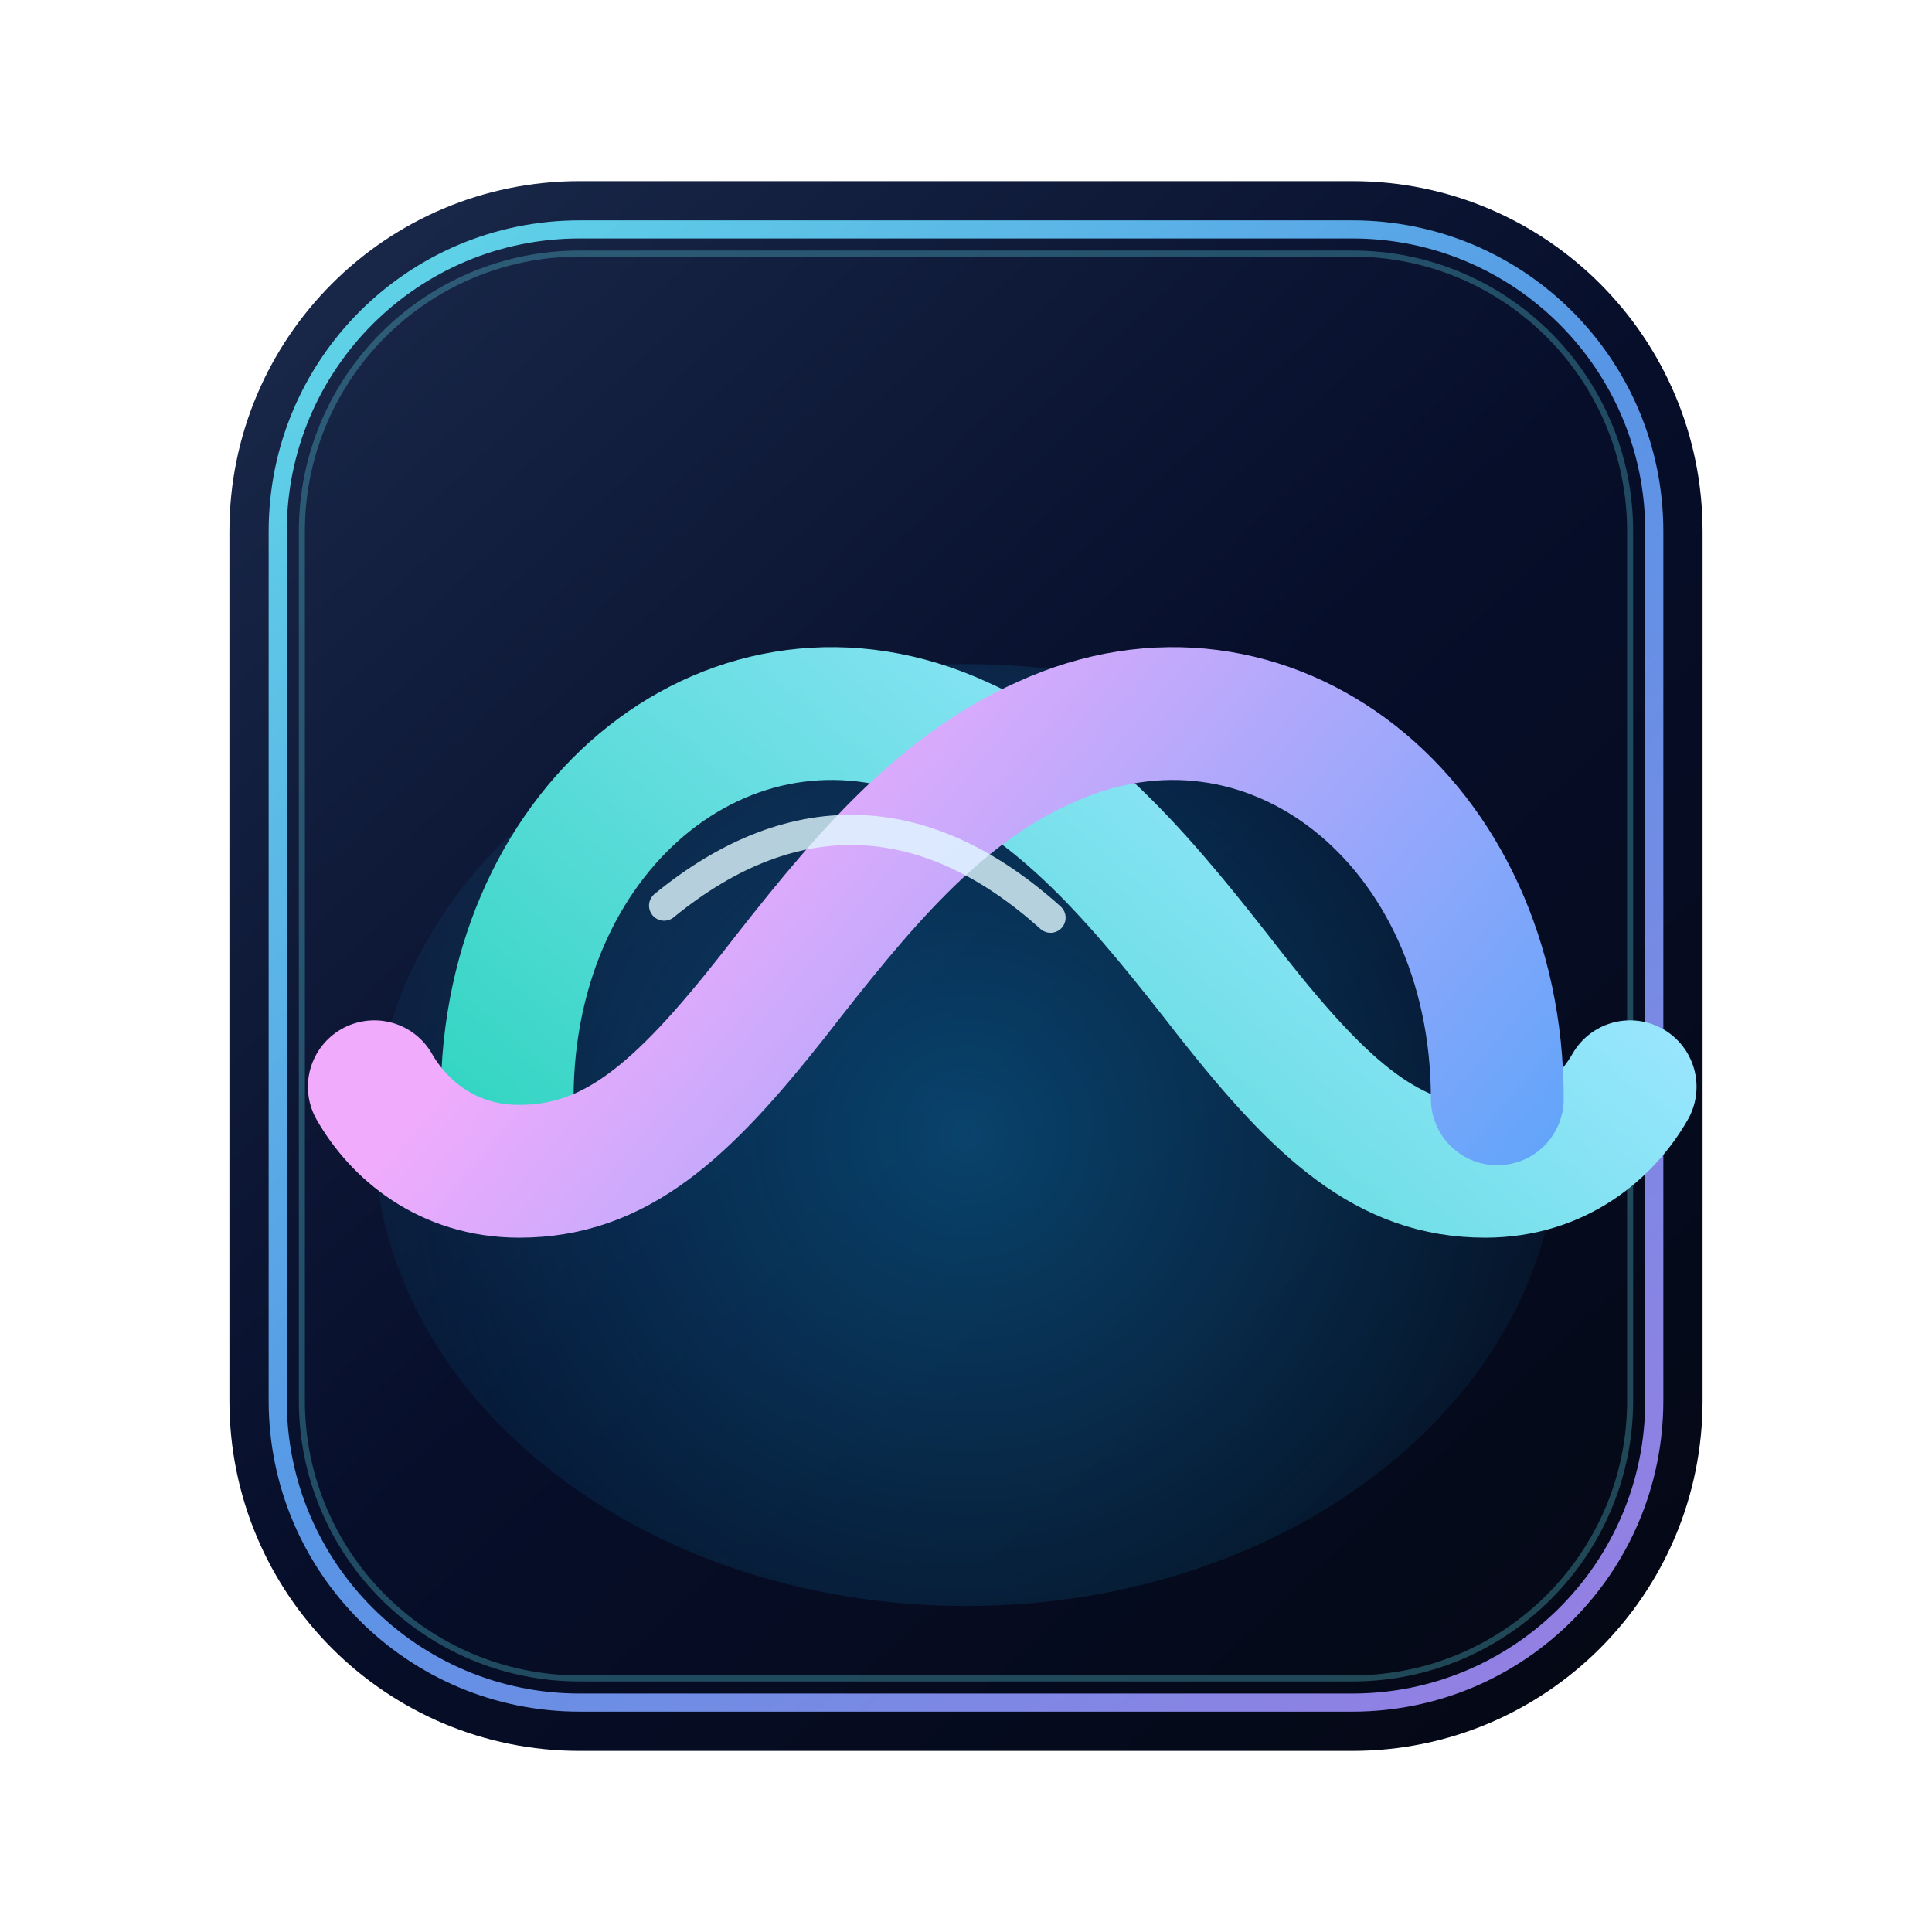
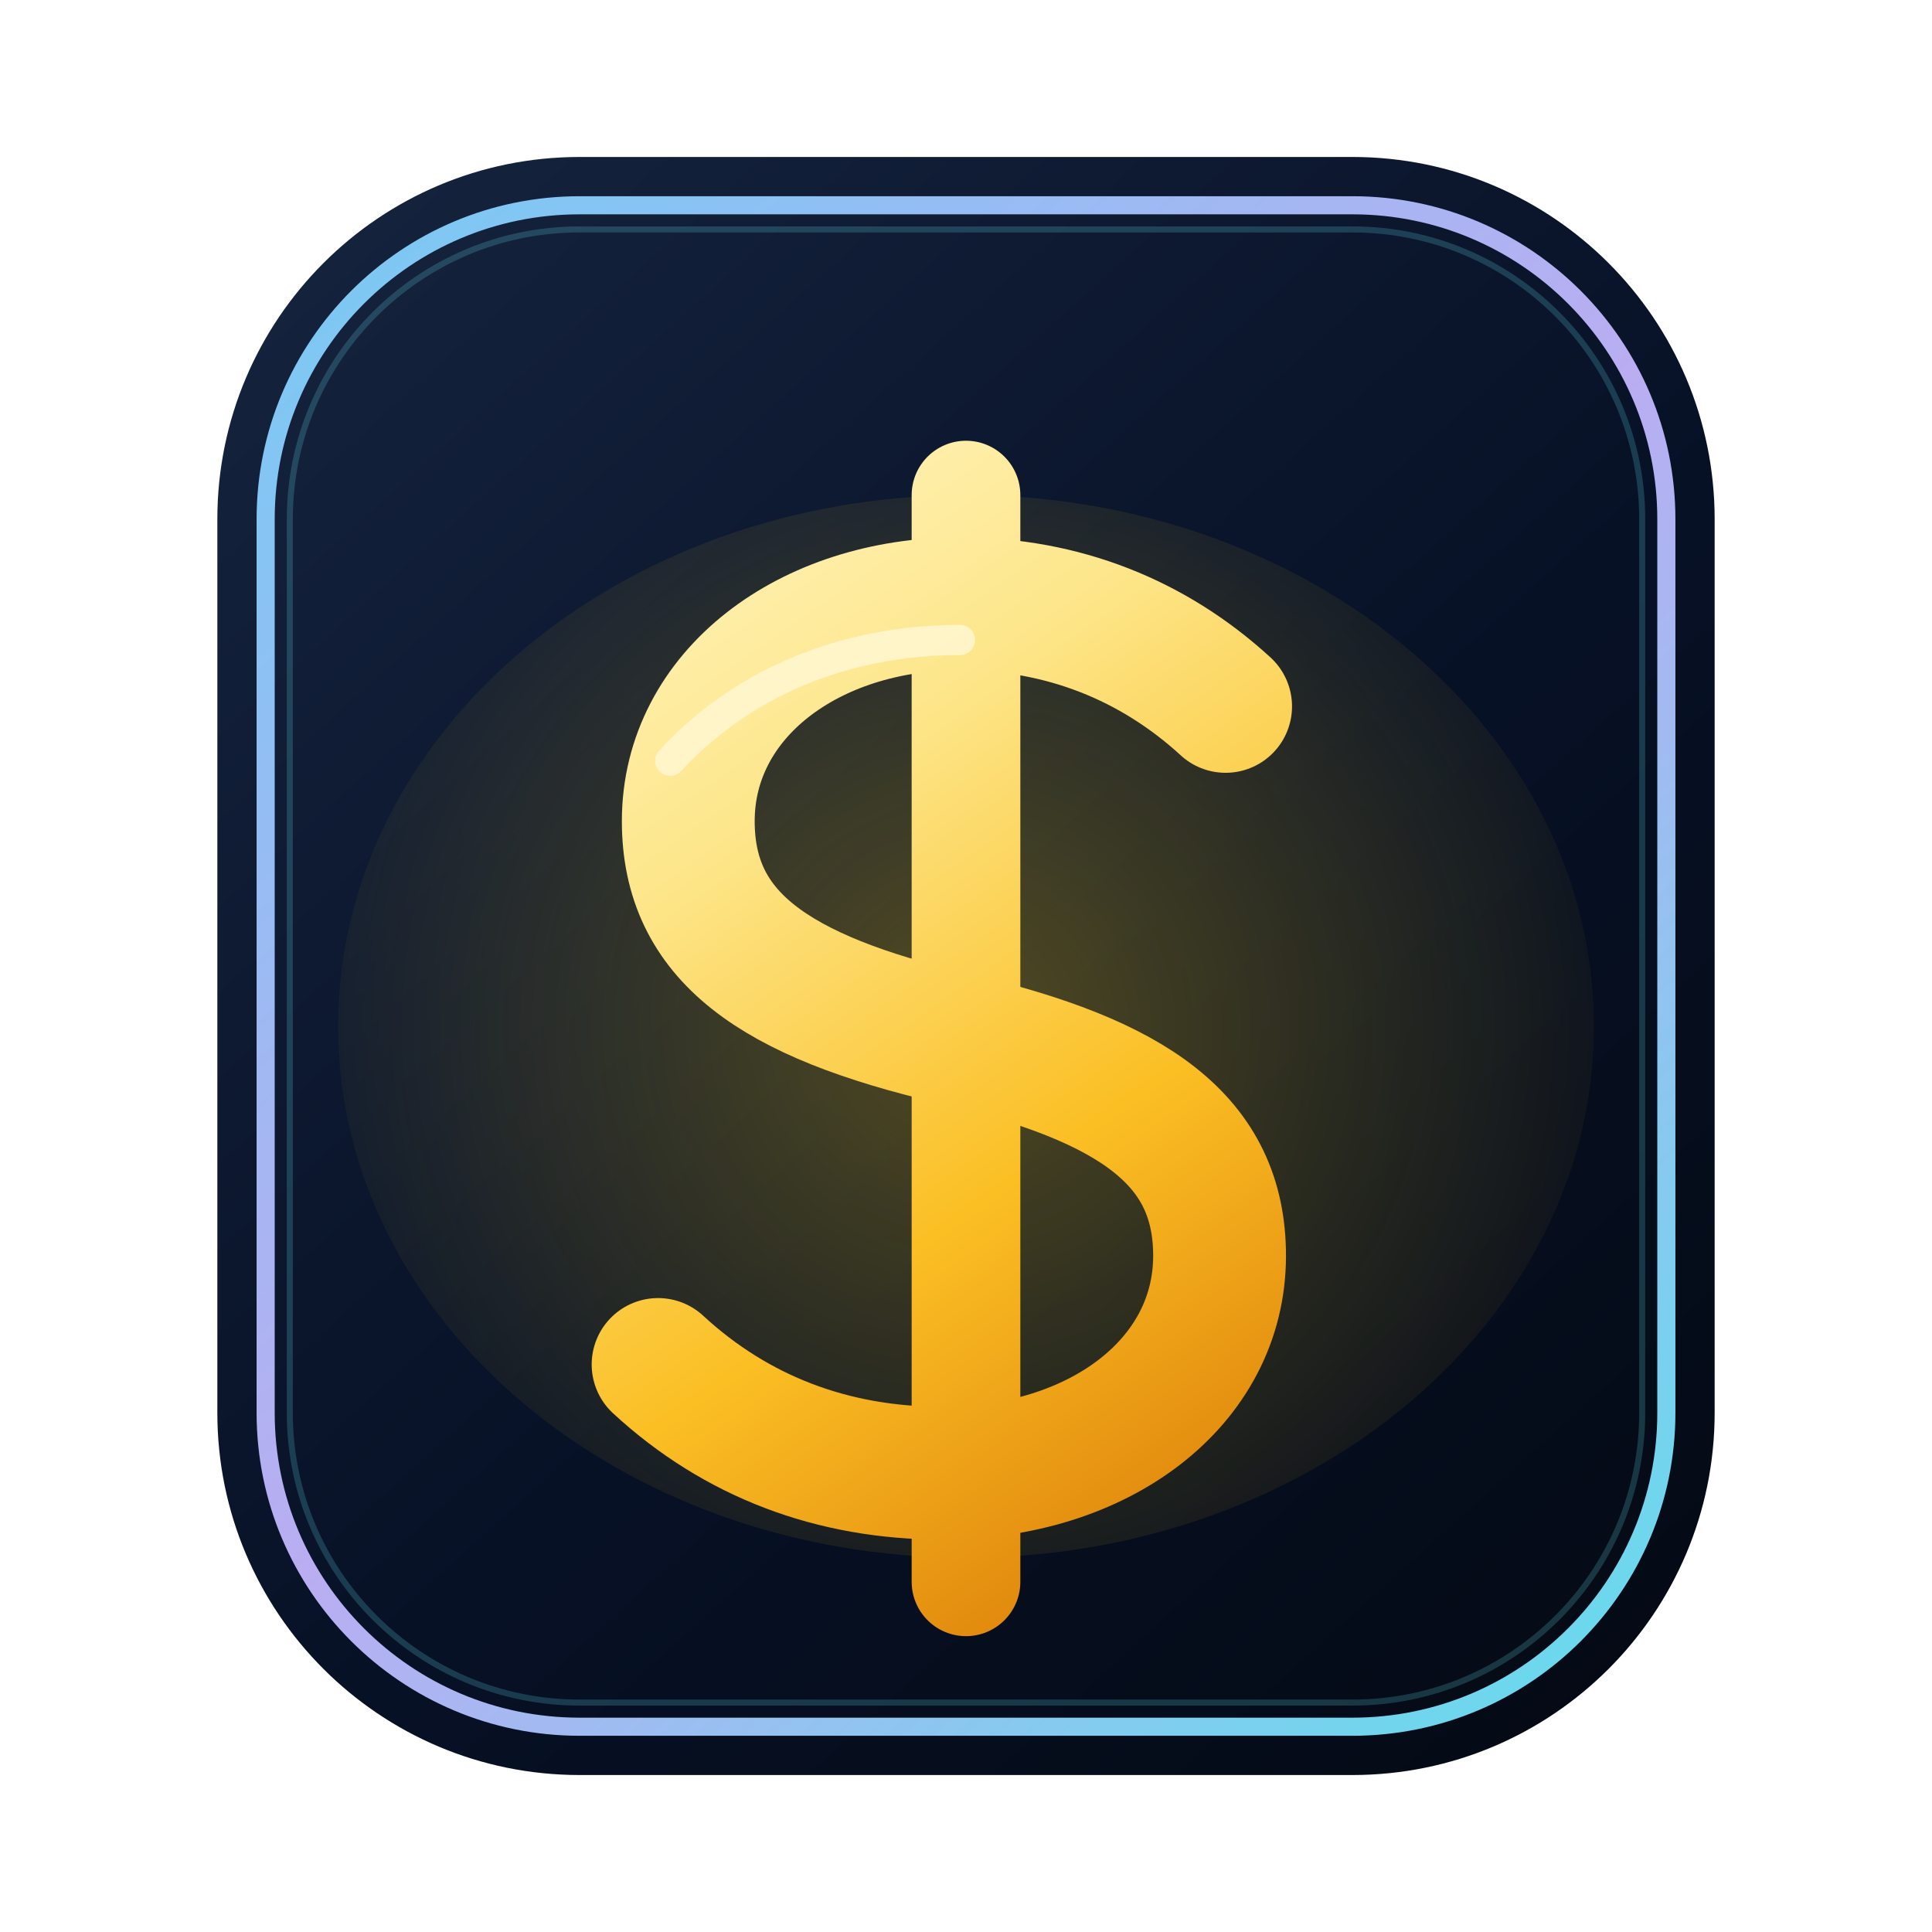
<svg xmlns="http://www.w3.org/2000/svg" width="320" height="320" viewBox="0 0 320 320" fill="none">
  <defs>
-     <linearGradient id="panel" x1="38" y1="32" x2="280" y2="292" gradientUnits="userSpaceOnUse">
-       <stop stop-color="#1B2A4C" />
-       <stop offset="0.5" stop-color="#060E2A" />
-       <stop offset="1" stop-color="#050813" />
+     <linearGradient id="bg" x1="40" y1="26" x2="284" y2="296" gradientUnits="userSpaceOnUse">
+       <stop stop-color="#16243F" />
+       <stop offset="0.55" stop-color="#071126" />
+       <stop offset="1" stop-color="#040912" />
    </linearGradient>
-     <linearGradient id="frame" x1="56" y1="44" x2="266" y2="280" gradientUnits="userSpaceOnUse">
-       <stop stop-color="#67E8F9" />
-       <stop offset="0.48" stop-color="#60A5FA" />
-       <stop offset="1" stop-color="#A78BFA" />
+     <linearGradient id="frame" x1="48" y1="34" x2="276" y2="286" gradientUnits="userSpaceOnUse">
+       <stop stop-color="#7DD3FC" />
+       <stop offset="0.5" stop-color="#C4B5FD" />
+       <stop offset="1" stop-color="#67E8F9" />
    </linearGradient>
-     <linearGradient id="loopA" x1="90" y1="206" x2="188" y2="92" gradientUnits="userSpaceOnUse">
-       <stop stop-color="#2DD4BF" />
-       <stop offset="1" stop-color="#9AE6FF" />
+     <linearGradient id="gold" x1="104" y1="78" x2="226" y2="254" gradientUnits="userSpaceOnUse">
+       <stop stop-color="#FFF4BF" />
+       <stop offset="0.28" stop-color="#FDE68A" />
+       <stop offset="0.62" stop-color="#FBBF24" />
+       <stop offset="1" stop-color="#D97706" />
    </linearGradient>
-     <linearGradient id="loopB" x1="132" y1="110" x2="246" y2="206" gradientUnits="userSpaceOnUse">
-       <stop stop-color="#F0ABFC" />
-       <stop offset="1" stop-color="#60A5FA" />
-     </linearGradient>
-     <radialGradient id="innerGlow" cx="0" cy="0" r="1" gradientUnits="userSpaceOnUse" gradientTransform="translate(160 188) rotate(90) scale(120)">
-       <stop stop-color="#0EA5E9" stop-opacity="0.35" />
-       <stop offset="1" stop-color="#0EA5E9" stop-opacity="0" />
+     <radialGradient id="glow" cx="0" cy="0" r="1" gradientUnits="userSpaceOnUse" gradientTransform="translate(160 170) rotate(90) scale(120)">
+       <stop stop-color="#FACC15" stop-opacity="0.3" />
+       <stop offset="1" stop-color="#FACC15" stop-opacity="0" />
    </radialGradient>
  </defs>
-   <rect x="38" y="30" width="244" height="260" rx="58" fill="url(#panel)" />
-   <rect x="46" y="38" width="228" height="244" rx="50" stroke="url(#frame)" stroke-width="3" stroke-opacity="0.9" />
-   <rect x="50" y="42" width="220" height="236" rx="46" stroke="#67E8F9" stroke-opacity="0.28" stroke-width="1" />
-   <ellipse cx="160" cy="188" rx="98" ry="78" fill="url(#innerGlow)" />
-   <path d="M84 182C84 136 122 106 159 123C177 131 190 147 204 165C219 184 230 194 246 194C258 194 266 187 270 180" stroke="url(#loopA)" stroke-width="22" stroke-linecap="round" stroke-linejoin="round" />
-   <path d="M248 182C248 136 210 106 173 123C155 131 142 147 128 165C113 184 102 194 86 194C74 194 66 187 62 180" stroke="url(#loopB)" stroke-width="22" stroke-linecap="round" stroke-linejoin="round" />
-   <path d="M110 150C132 132 154 134 174 152" stroke="#DFF9FF" stroke-opacity="0.8" stroke-width="5" stroke-linecap="round" />
+   <rect x="36" y="26" width="248" height="268" rx="60" fill="url(#bg)" />
+   <rect x="44" y="34" width="232" height="252" rx="52" stroke="url(#frame)" stroke-width="3" stroke-opacity="0.95" />
+   <rect x="48" y="38" width="224" height="244" rx="48" stroke="#67E8F9" stroke-opacity="0.2" />
+   <ellipse cx="160" cy="170" rx="104" ry="88" fill="url(#glow)" />
+   <path d="M203 117C191 106 176 100 159 100C134 100 114 115 114 136C114 155 128 165 158 172C188 179 202 189 202 208C202 229 182 244 156 244C138 244 122 238 109 226" stroke="url(#gold)" stroke-width="22" stroke-linecap="round" stroke-linejoin="round" />
+   <path d="M160 82V262" stroke="url(#gold)" stroke-width="18" stroke-linecap="round" />
+   <path d="M111 126C123 113 140 106 159 106" stroke="#FFF7D1" stroke-opacity="0.85" stroke-width="5" stroke-linecap="round" />
</svg>
